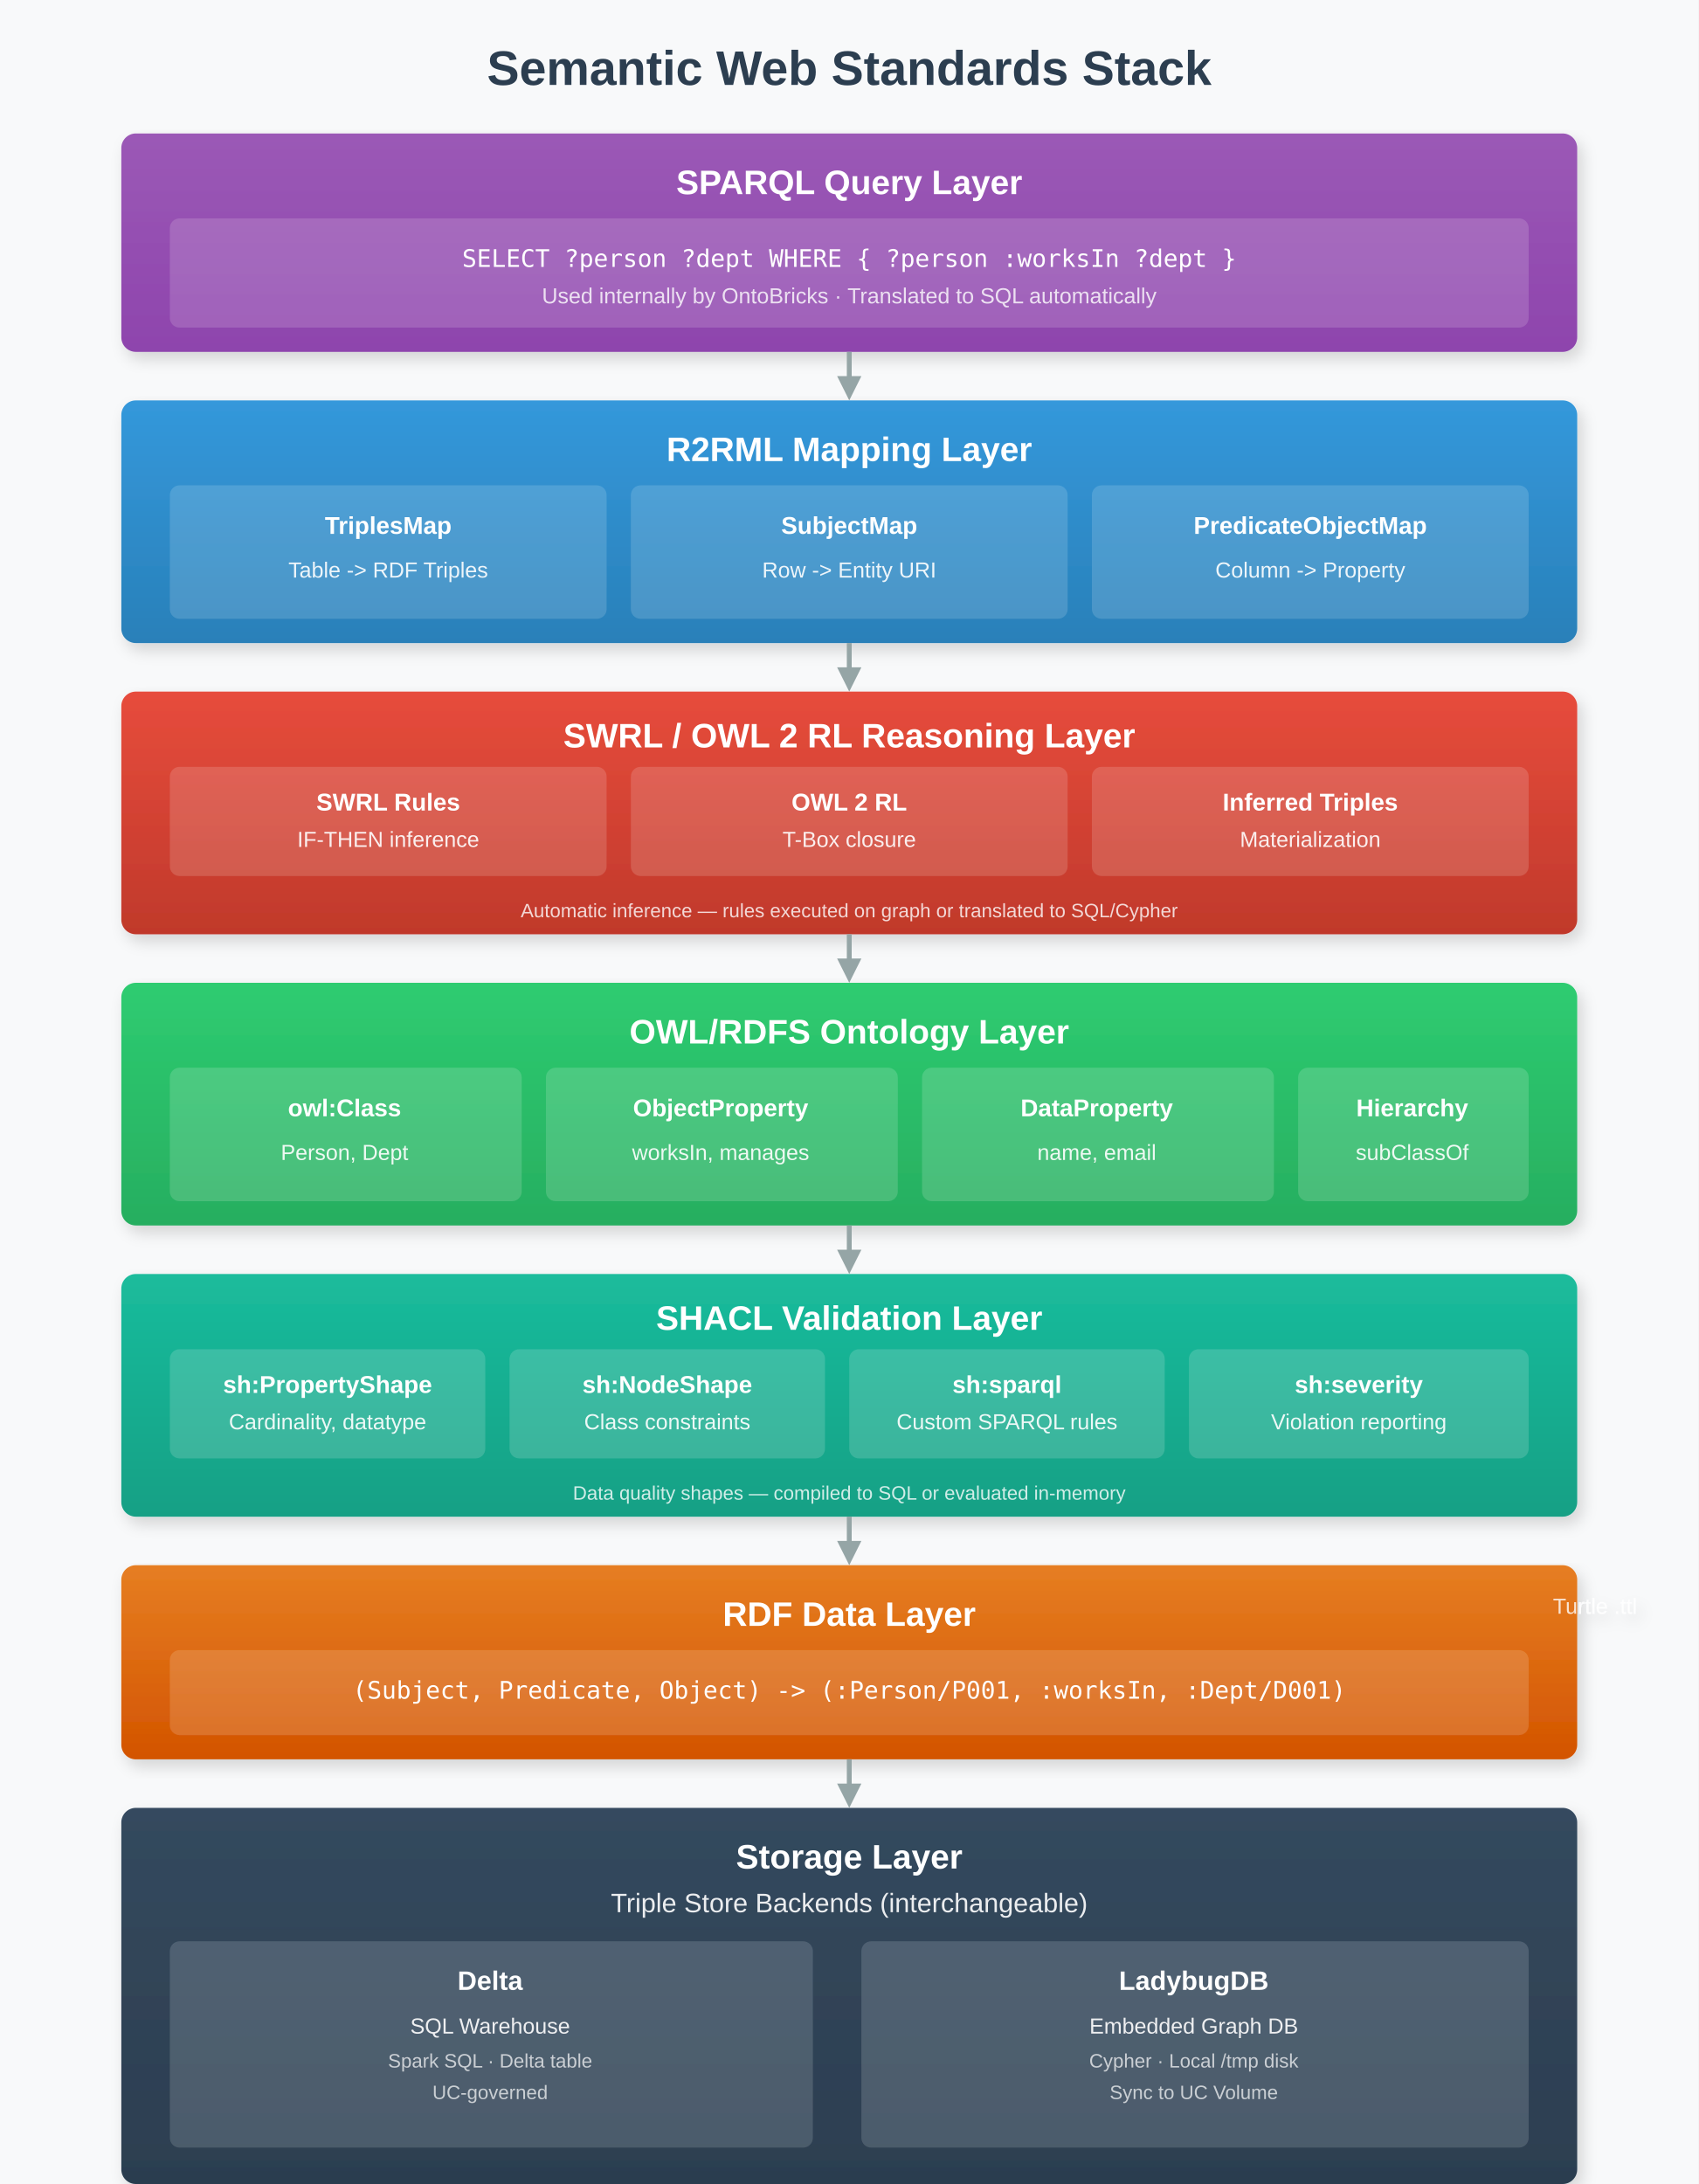
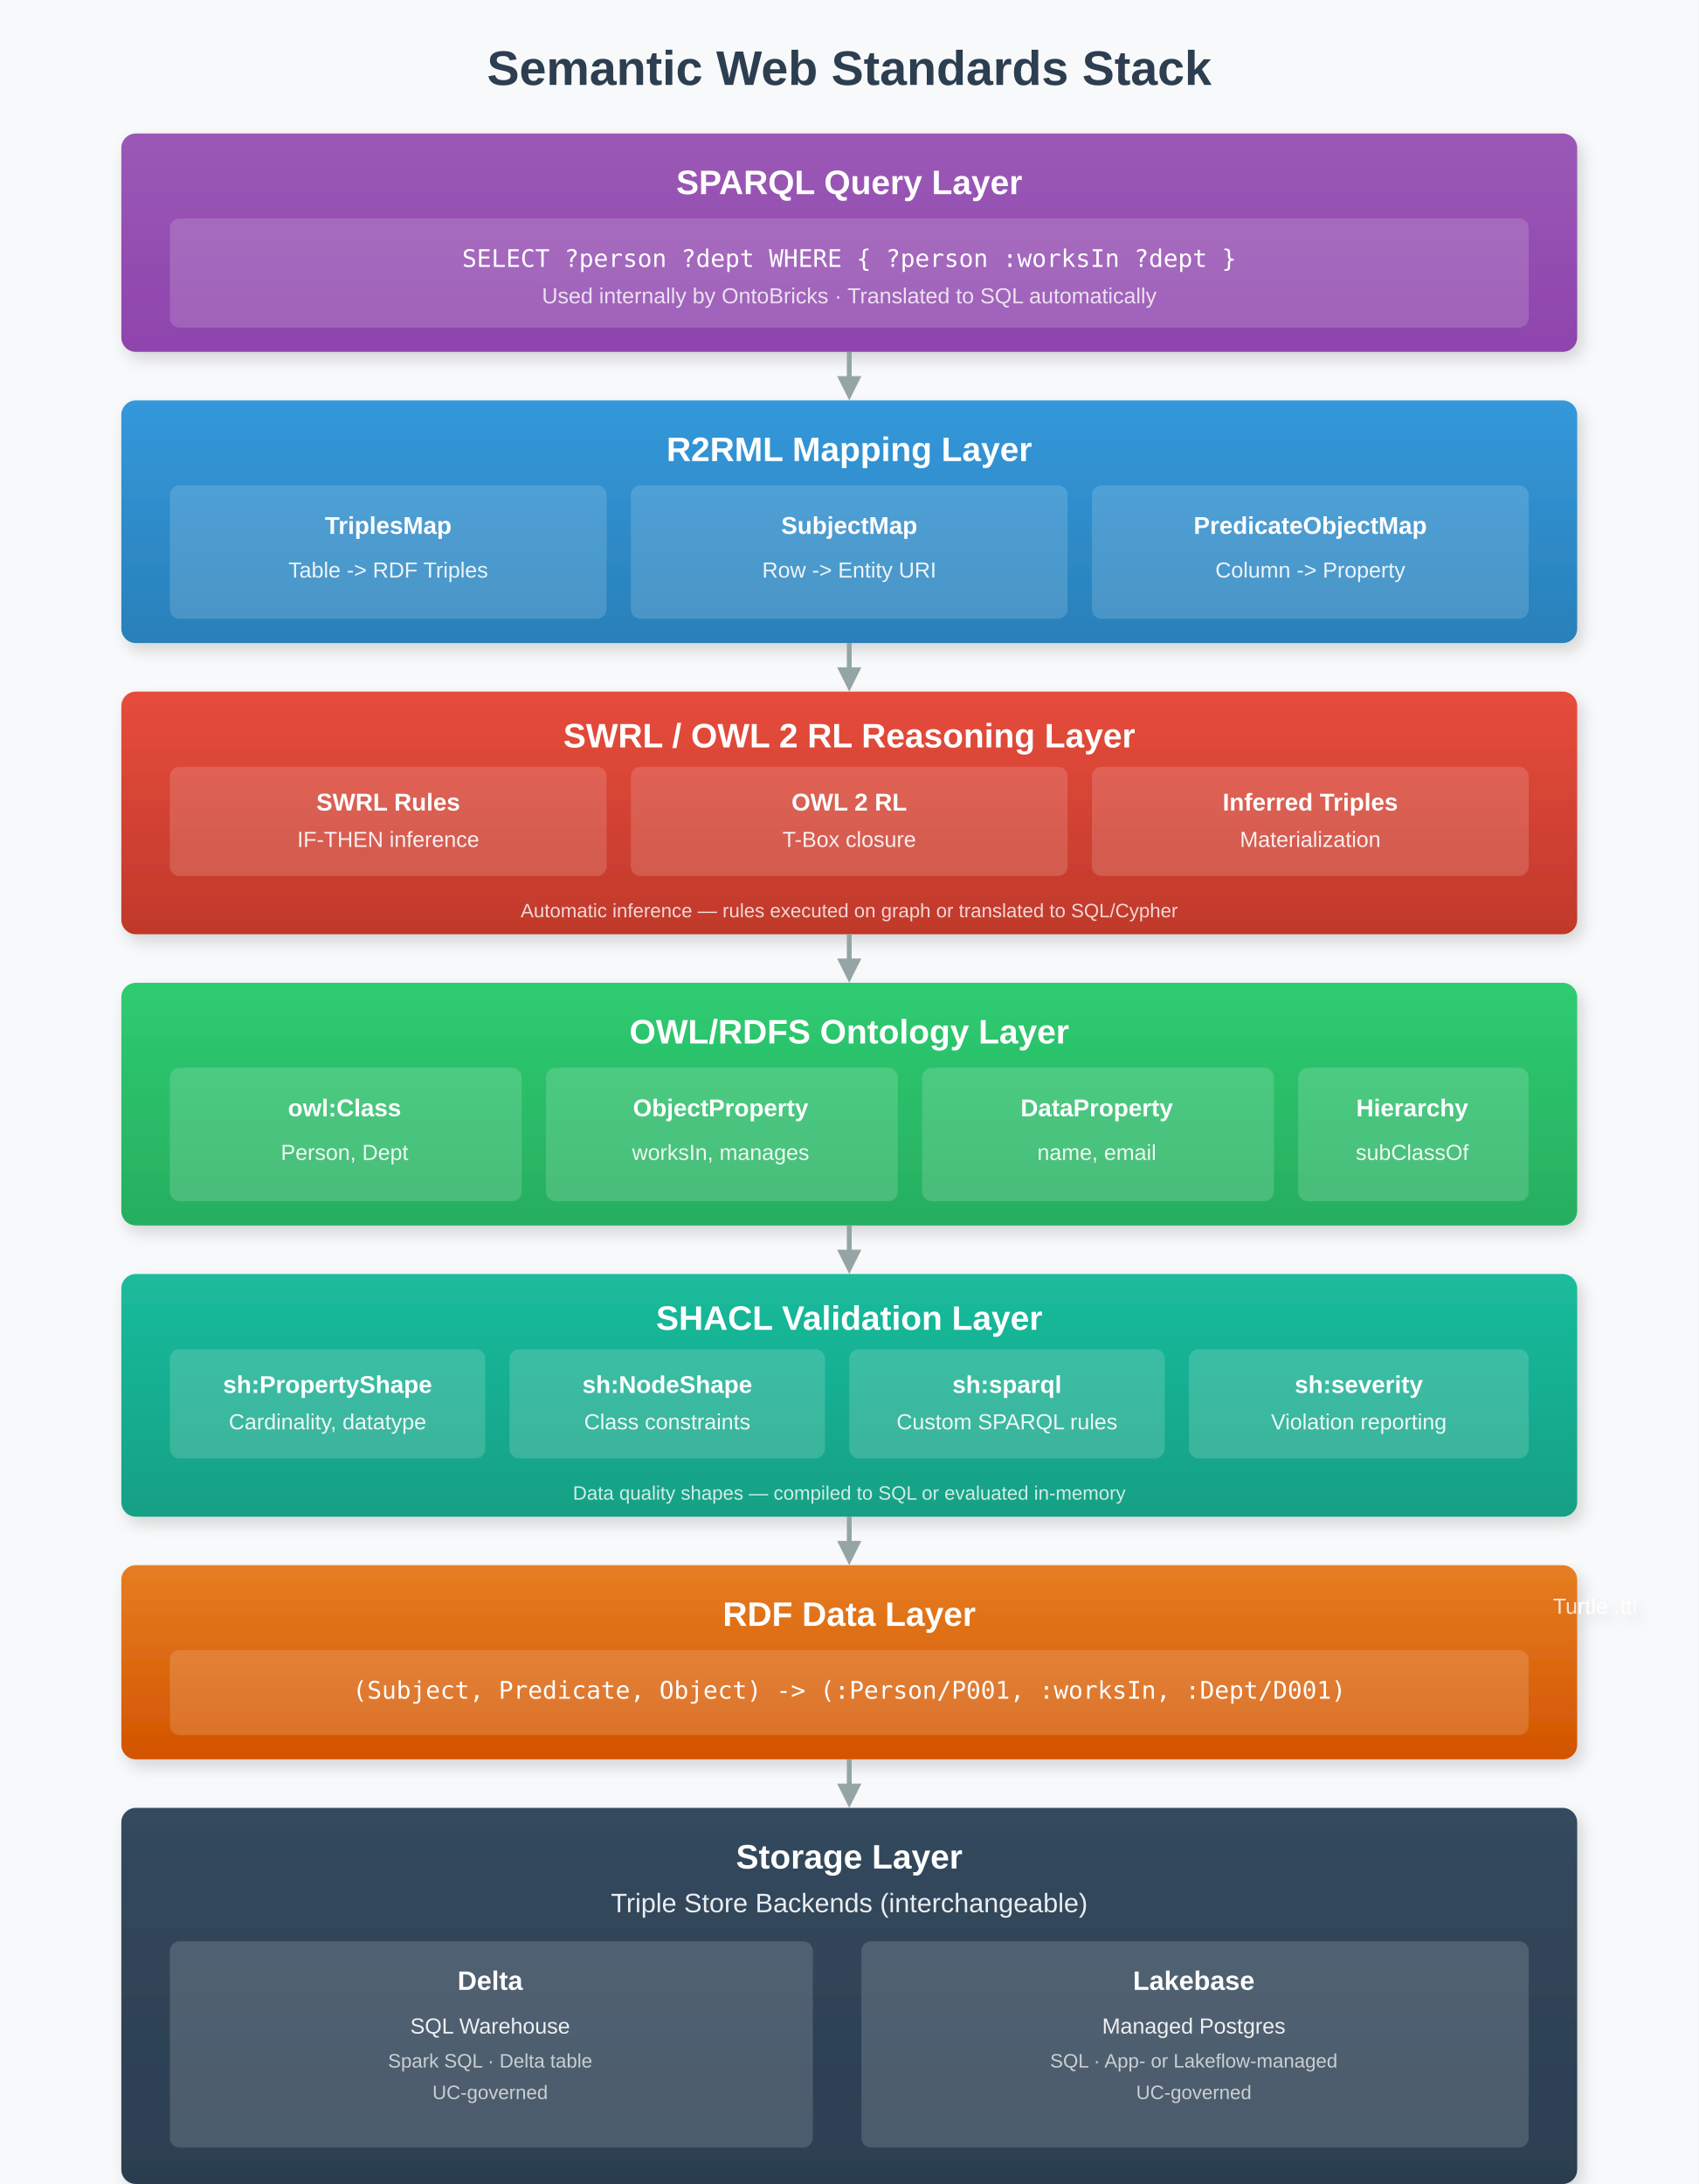
<svg xmlns="http://www.w3.org/2000/svg" viewBox="0 0 700 900" font-family="Segoe UI, Arial, sans-serif">
  <defs>
    <linearGradient id="sparqlGrad" x1="0%" y1="0%" x2="0%" y2="100%">
      <stop offset="0%" style="stop-color:#9B59B6;stop-opacity:1" />
      <stop offset="100%" style="stop-color:#8E44AD;stop-opacity:1" />
    </linearGradient>
    <linearGradient id="r2rmlGrad" x1="0%" y1="0%" x2="0%" y2="100%">
      <stop offset="0%" style="stop-color:#3498DB;stop-opacity:1" />
      <stop offset="100%" style="stop-color:#2980B9;stop-opacity:1" />
    </linearGradient>
    <linearGradient id="swrlGrad" x1="0%" y1="0%" x2="0%" y2="100%">
      <stop offset="0%" style="stop-color:#E74C3C;stop-opacity:1" />
      <stop offset="100%" style="stop-color:#C0392B;stop-opacity:1" />
    </linearGradient>
    <linearGradient id="owlGrad" x1="0%" y1="0%" x2="0%" y2="100%">
      <stop offset="0%" style="stop-color:#2ECC71;stop-opacity:1" />
      <stop offset="100%" style="stop-color:#27AE60;stop-opacity:1" />
    </linearGradient>
    <linearGradient id="shaclGrad" x1="0%" y1="0%" x2="0%" y2="100%">
      <stop offset="0%" style="stop-color:#1ABC9C;stop-opacity:1" />
      <stop offset="100%" style="stop-color:#16A085;stop-opacity:1" />
    </linearGradient>
    <linearGradient id="rdfGrad" x1="0%" y1="0%" x2="0%" y2="100%">
      <stop offset="0%" style="stop-color:#E67E22;stop-opacity:1" />
      <stop offset="100%" style="stop-color:#D35400;stop-opacity:1" />
    </linearGradient>
    <linearGradient id="relGrad" x1="0%" y1="0%" x2="0%" y2="100%">
      <stop offset="0%" style="stop-color:#34495E;stop-opacity:1" />
      <stop offset="100%" style="stop-color:#2C3E50;stop-opacity:1" />
    </linearGradient>
    <filter id="shadow" x="-5%" y="-5%" width="110%" height="115%">
      <feDropShadow dx="2" dy="3" stdDeviation="3" flood-opacity="0.15" />
    </filter>
  </defs>
  <rect width="700" height="900" fill="#f8f9fa" />
  <text x="350" y="35" text-anchor="middle" font-size="20" font-weight="bold" fill="#2c3e50">Semantic Web Standards Stack</text>
  <g filter="url(#shadow)">
    <rect x="50" y="55" width="600" height="90" rx="6" fill="url(#sparqlGrad)" />
    <text x="350" y="80" text-anchor="middle" font-size="14" font-weight="bold" fill="white">SPARQL Query Layer</text>
    <rect x="70" y="90" width="560" height="45" rx="4" fill="white" fill-opacity="0.15" />
    <text x="350" y="110" text-anchor="middle" font-size="10" fill="white" font-family="Consolas, monospace">SELECT ?person ?dept WHERE { ?person :worksIn ?dept }</text>
    <text x="350" y="125" text-anchor="middle" font-size="9" fill="rgba(255,255,255,0.8)">Used internally by OntoBricks · Translated to SQL automatically</text>
  </g>
  <path d="M350 145 L350 160" stroke="#95a5a6" stroke-width="2" />
  <polygon points="345,155 355,155 350,165" fill="#95a5a6" />
  <g filter="url(#shadow)">
    <rect x="50" y="165" width="600" height="100" rx="6" fill="url(#r2rmlGrad)" />
    <text x="350" y="190" text-anchor="middle" font-size="14" font-weight="bold" fill="white">R2RML Mapping Layer</text>
    <rect x="70" y="200" width="180" height="55" rx="4" fill="white" fill-opacity="0.15" />
    <text x="160" y="220" text-anchor="middle" font-size="10" font-weight="600" fill="white">TriplesMap</text>
    <text x="160" y="238" text-anchor="middle" font-size="9" fill="rgba(255,255,255,0.9)">Table -&gt; RDF Triples</text>
    <rect x="260" y="200" width="180" height="55" rx="4" fill="white" fill-opacity="0.15" />
    <text x="350" y="220" text-anchor="middle" font-size="10" font-weight="600" fill="white">SubjectMap</text>
    <text x="350" y="238" text-anchor="middle" font-size="9" fill="rgba(255,255,255,0.9)">Row -&gt; Entity URI</text>
    <rect x="450" y="200" width="180" height="55" rx="4" fill="white" fill-opacity="0.15" />
    <text x="540" y="220" text-anchor="middle" font-size="10" font-weight="600" fill="white">PredicateObjectMap</text>
    <text x="540" y="238" text-anchor="middle" font-size="9" fill="rgba(255,255,255,0.9)">Column -&gt; Property</text>
  </g>
  <path d="M350 265 L350 280" stroke="#95a5a6" stroke-width="2" />
  <polygon points="345,275 355,275 350,285" fill="#95a5a6" />
  <g filter="url(#shadow)">
    <rect x="50" y="285" width="600" height="100" rx="6" fill="url(#swrlGrad)" />
    <text x="350" y="308" text-anchor="middle" font-size="14" font-weight="bold" fill="white">SWRL / OWL 2 RL Reasoning Layer</text>
    <rect x="70" y="316" width="180" height="45" rx="4" fill="white" fill-opacity="0.15" />
    <text x="160" y="334" text-anchor="middle" font-size="10" font-weight="600" fill="white">SWRL Rules</text>
    <text x="160" y="349" text-anchor="middle" font-size="9" fill="rgba(255,255,255,0.9)">IF-THEN inference</text>
    <rect x="260" y="316" width="180" height="45" rx="4" fill="white" fill-opacity="0.15" />
    <text x="350" y="334" text-anchor="middle" font-size="10" font-weight="600" fill="white">OWL 2 RL</text>
    <text x="350" y="349" text-anchor="middle" font-size="9" fill="rgba(255,255,255,0.9)">T-Box closure</text>
    <rect x="450" y="316" width="180" height="45" rx="4" fill="white" fill-opacity="0.15" />
    <text x="540" y="334" text-anchor="middle" font-size="10" font-weight="600" fill="white">Inferred Triples</text>
    <text x="540" y="349" text-anchor="middle" font-size="9" fill="rgba(255,255,255,0.9)">Materialization</text>
    <text x="350" y="378" text-anchor="middle" font-size="8" fill="rgba(255,255,255,0.8)">Automatic inference — rules executed on graph or translated to SQL/Cypher</text>
  </g>
  <path d="M350 385 L350 400" stroke="#95a5a6" stroke-width="2" />
  <polygon points="345,395 355,395 350,405" fill="#95a5a6" />
  <g filter="url(#shadow)">
    <rect x="50" y="405" width="600" height="100" rx="6" fill="url(#owlGrad)" />
    <text x="350" y="430" text-anchor="middle" font-size="14" font-weight="bold" fill="white">OWL/RDFS Ontology Layer</text>
    <rect x="70" y="440" width="145" height="55" rx="4" fill="white" fill-opacity="0.15" />
    <text x="142" y="460" text-anchor="middle" font-size="10" font-weight="600" fill="white">owl:Class</text>
    <text x="142" y="478" text-anchor="middle" font-size="9" fill="rgba(255,255,255,0.9)">Person, Dept</text>
    <rect x="225" y="440" width="145" height="55" rx="4" fill="white" fill-opacity="0.15" />
    <text x="297" y="460" text-anchor="middle" font-size="10" font-weight="600" fill="white">ObjectProperty</text>
    <text x="297" y="478" text-anchor="middle" font-size="9" fill="rgba(255,255,255,0.9)">worksIn, manages</text>
    <rect x="380" y="440" width="145" height="55" rx="4" fill="white" fill-opacity="0.15" />
    <text x="452" y="460" text-anchor="middle" font-size="10" font-weight="600" fill="white">DataProperty</text>
    <text x="452" y="478" text-anchor="middle" font-size="9" fill="rgba(255,255,255,0.9)">name, email</text>
    <rect x="535" y="440" width="95" height="55" rx="4" fill="white" fill-opacity="0.15" />
    <text x="582" y="460" text-anchor="middle" font-size="10" font-weight="600" fill="white">Hierarchy</text>
    <text x="582" y="478" text-anchor="middle" font-size="9" fill="rgba(255,255,255,0.9)">subClassOf</text>
  </g>
  <path d="M350 505 L350 520" stroke="#95a5a6" stroke-width="2" />
  <polygon points="345,515 355,515 350,525" fill="#95a5a6" />
  <g filter="url(#shadow)">
    <rect x="50" y="525" width="600" height="100" rx="6" fill="url(#shaclGrad)" />
    <text x="350" y="548" text-anchor="middle" font-size="14" font-weight="bold" fill="white">SHACL Validation Layer</text>
    <rect x="70" y="556" width="130" height="45" rx="4" fill="white" fill-opacity="0.15" />
    <text x="135" y="574" text-anchor="middle" font-size="10" font-weight="600" fill="white">sh:PropertyShape</text>
    <text x="135" y="589" text-anchor="middle" font-size="9" fill="rgba(255,255,255,0.9)">Cardinality, datatype</text>
    <rect x="210" y="556" width="130" height="45" rx="4" fill="white" fill-opacity="0.15" />
    <text x="275" y="574" text-anchor="middle" font-size="10" font-weight="600" fill="white">sh:NodeShape</text>
    <text x="275" y="589" text-anchor="middle" font-size="9" fill="rgba(255,255,255,0.9)">Class constraints</text>
    <rect x="350" y="556" width="130" height="45" rx="4" fill="white" fill-opacity="0.15" />
    <text x="415" y="574" text-anchor="middle" font-size="10" font-weight="600" fill="white">sh:sparql</text>
    <text x="415" y="589" text-anchor="middle" font-size="9" fill="rgba(255,255,255,0.9)">Custom SPARQL rules</text>
    <rect x="490" y="556" width="140" height="45" rx="4" fill="white" fill-opacity="0.15" />
    <text x="560" y="574" text-anchor="middle" font-size="10" font-weight="600" fill="white">sh:severity</text>
    <text x="560" y="589" text-anchor="middle" font-size="9" fill="rgba(255,255,255,0.9)">Violation reporting</text>
    <text x="350" y="618" text-anchor="middle" font-size="8" fill="rgba(255,255,255,0.8)">Data quality shapes — compiled to SQL or evaluated in-memory</text>
  </g>
  <path d="M350 625 L350 640" stroke="#95a5a6" stroke-width="2" />
  <polygon points="345,635 355,635 350,645" fill="#95a5a6" />
  <g filter="url(#shadow)">
    <rect x="50" y="645" width="600" height="80" rx="6" fill="url(#rdfGrad)" />
    <text x="350" y="670" text-anchor="middle" font-size="14" font-weight="bold" fill="white">RDF Data Layer</text>
    <rect x="70" y="680" width="560" height="35" rx="4" fill="white" fill-opacity="0.15" />
    <text x="350" y="700" text-anchor="middle" font-size="10" fill="white" font-family="Consolas, monospace">(Subject, Predicate, Object) -&gt; (:Person/P001, :worksIn, :Dept/D001)</text>
    <text x="640" y="665" font-size="9" fill="rgba(255,255,255,0.8)">Turtle .ttl</text>
  </g>
  <path d="M350 725 L350 740" stroke="#95a5a6" stroke-width="2" />
  <polygon points="345,735 355,735 350,745" fill="#95a5a6" />
  <g filter="url(#shadow)">
    <rect x="50" y="745" width="600" height="155" rx="6" fill="url(#relGrad)" />
    <text x="350" y="770" text-anchor="middle" font-size="14" font-weight="bold" fill="white">Storage Layer</text>
    <text x="350" y="788" text-anchor="middle" font-size="11" fill="rgba(255,255,255,0.9)">Triple Store Backends (interchangeable)</text>
    <rect x="70" y="800" width="265" height="85" rx="4" fill="white" fill-opacity="0.15" />
    <text x="202" y="820" text-anchor="middle" font-size="11" font-weight="600" fill="white">Delta</text>
    <text x="202" y="838" text-anchor="middle" font-size="9" fill="rgba(255,255,255,0.9)">SQL Warehouse</text>
    <text x="202" y="852" text-anchor="middle" font-size="8" fill="rgba(255,255,255,0.7)">Spark SQL · Delta table</text>
    <text x="202" y="865" text-anchor="middle" font-size="8" fill="rgba(255,255,255,0.7)">UC-governed</text>
    <rect x="355" y="800" width="275" height="85" rx="4" fill="white" fill-opacity="0.15" />
-     <text x="492" y="820" text-anchor="middle" font-size="11" font-weight="600" fill="white">LadybugDB</text>
-     <text x="492" y="838" text-anchor="middle" font-size="9" fill="rgba(255,255,255,0.9)">Embedded Graph DB</text>
-     <text x="492" y="852" text-anchor="middle" font-size="8" fill="rgba(255,255,255,0.7)">Cypher · Local /tmp disk</text>
-     <text x="492" y="865" text-anchor="middle" font-size="8" fill="rgba(255,255,255,0.7)">Sync to UC Volume</text>
+     <text x="492" y="820" text-anchor="middle" font-size="11" font-weight="600" fill="white">Lakebase</text>
+     <text x="492" y="838" text-anchor="middle" font-size="9" fill="rgba(255,255,255,0.9)">Managed Postgres</text>
+     <text x="492" y="852" text-anchor="middle" font-size="8" fill="rgba(255,255,255,0.7)">SQL · App- or Lakeflow-managed</text>
+     <text x="492" y="865" text-anchor="middle" font-size="8" fill="rgba(255,255,255,0.7)">UC-governed</text>
  </g>
</svg>
